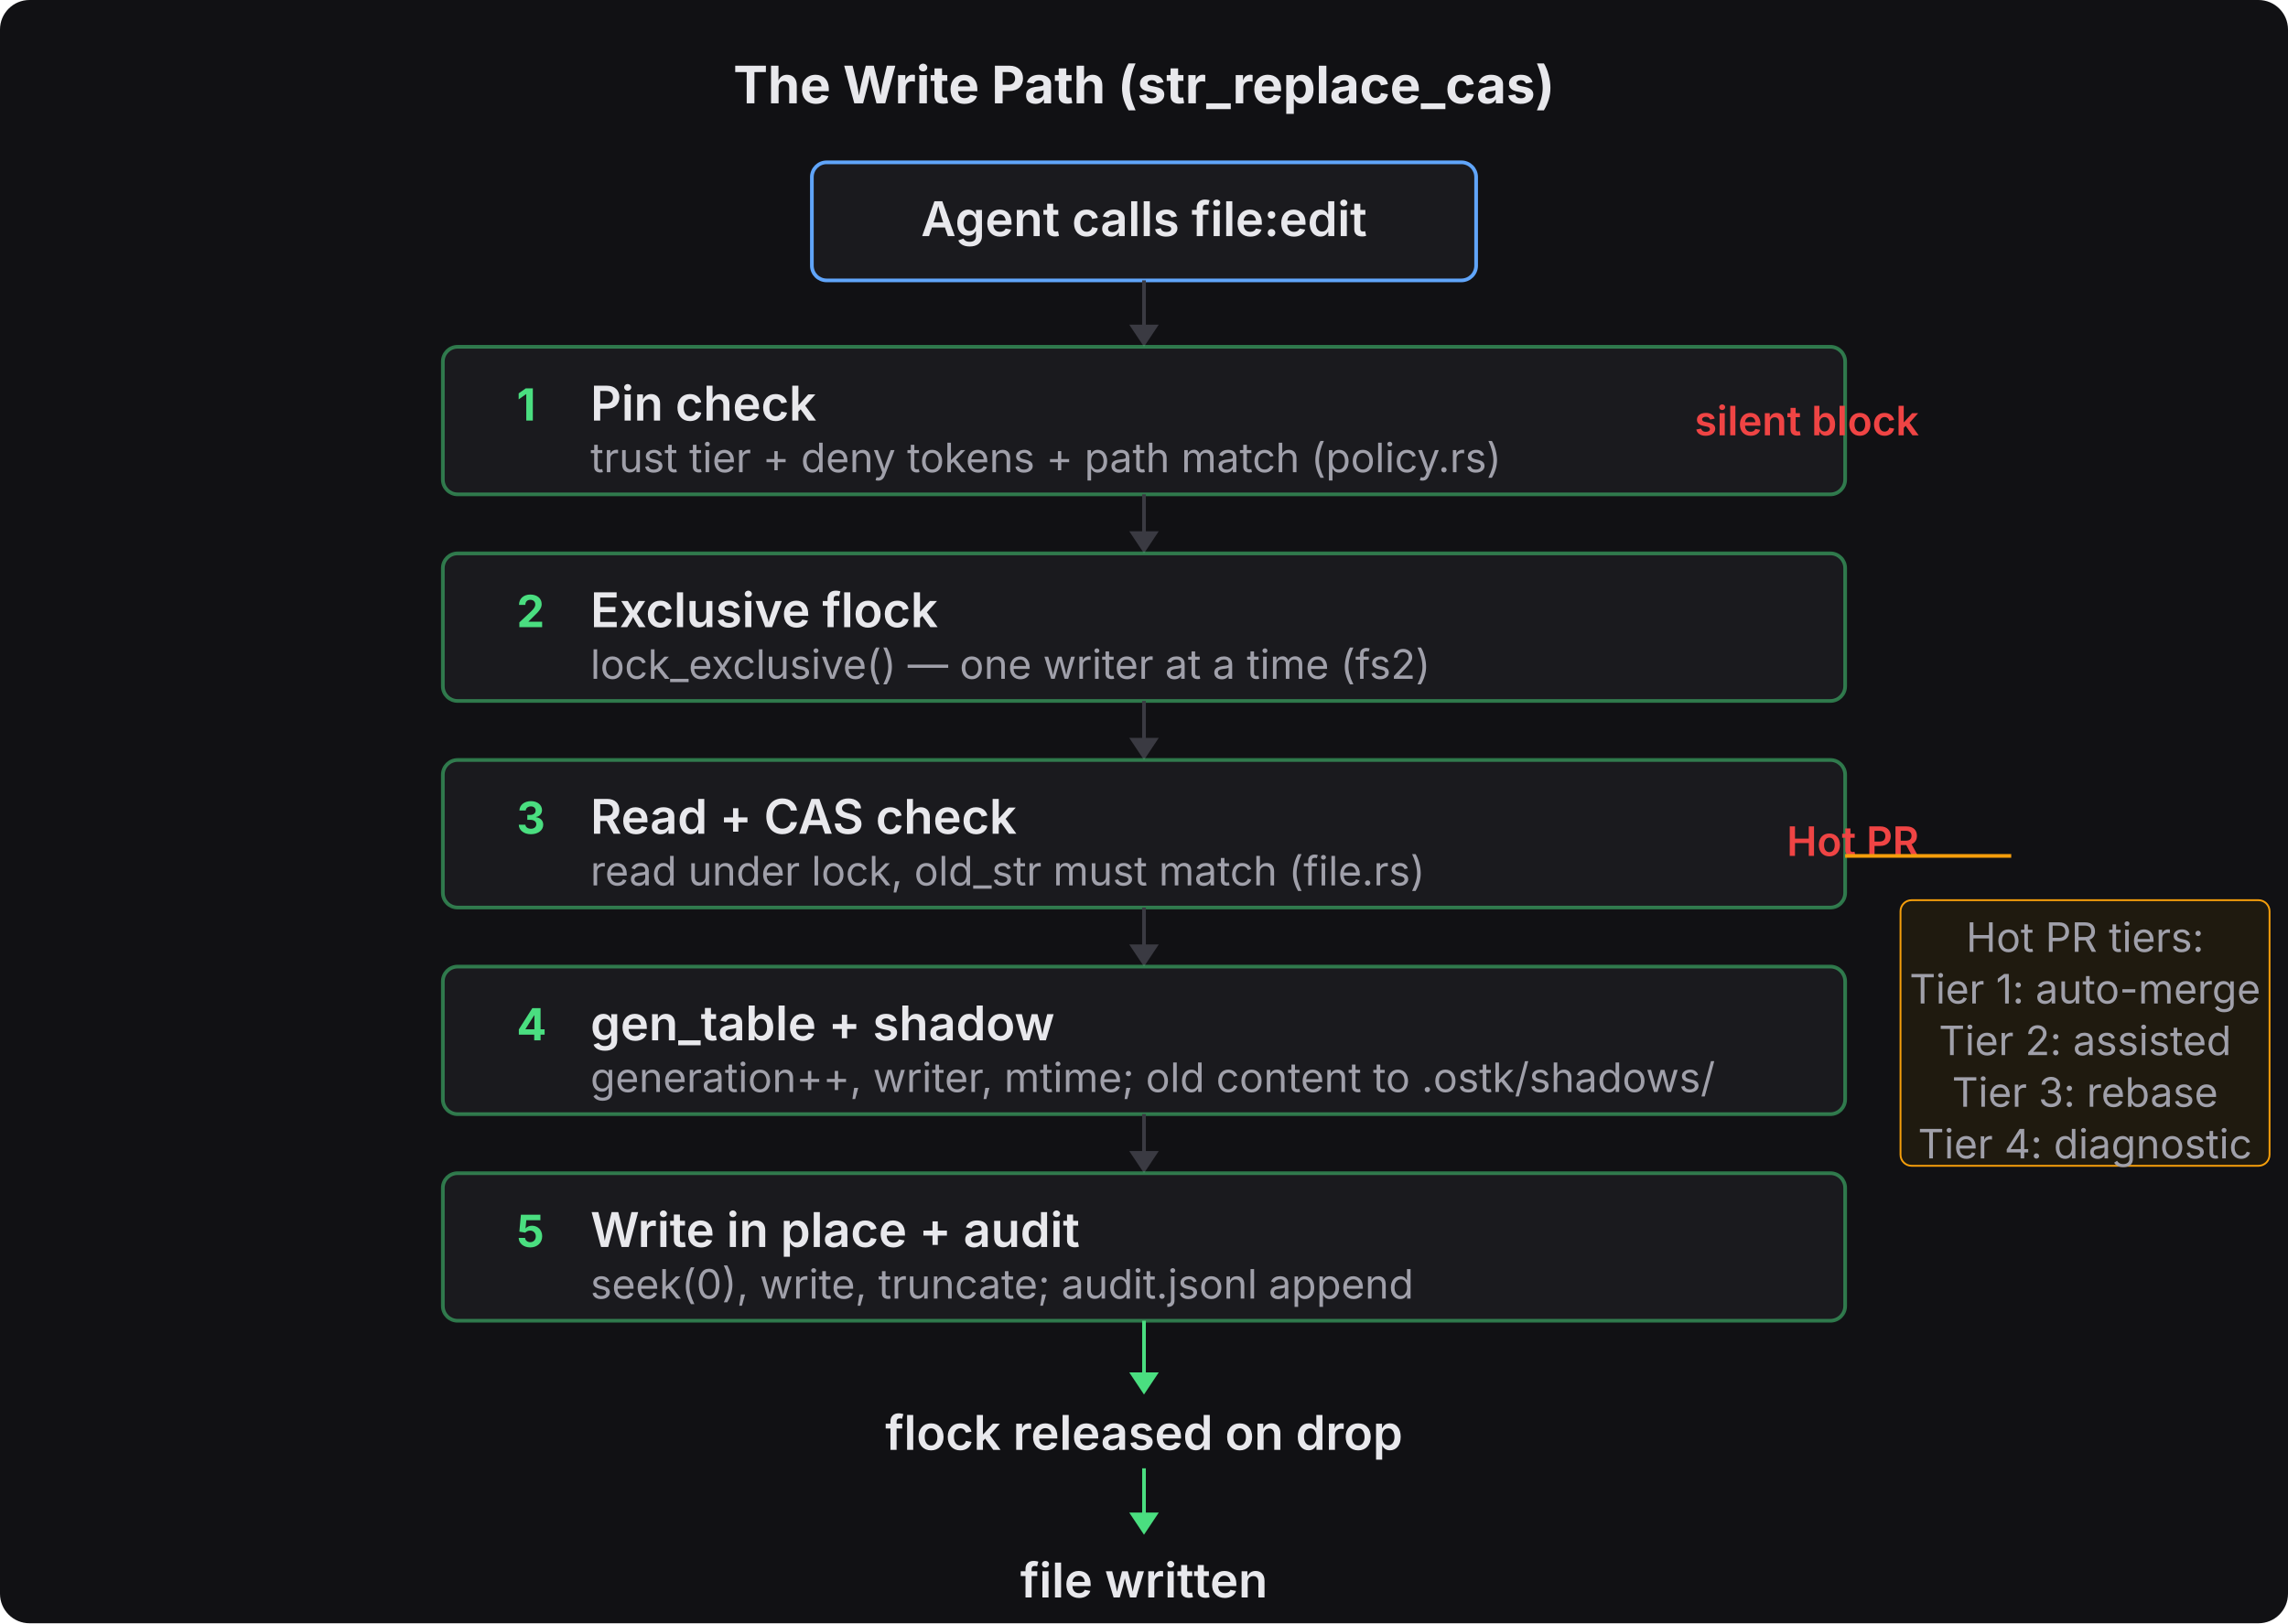
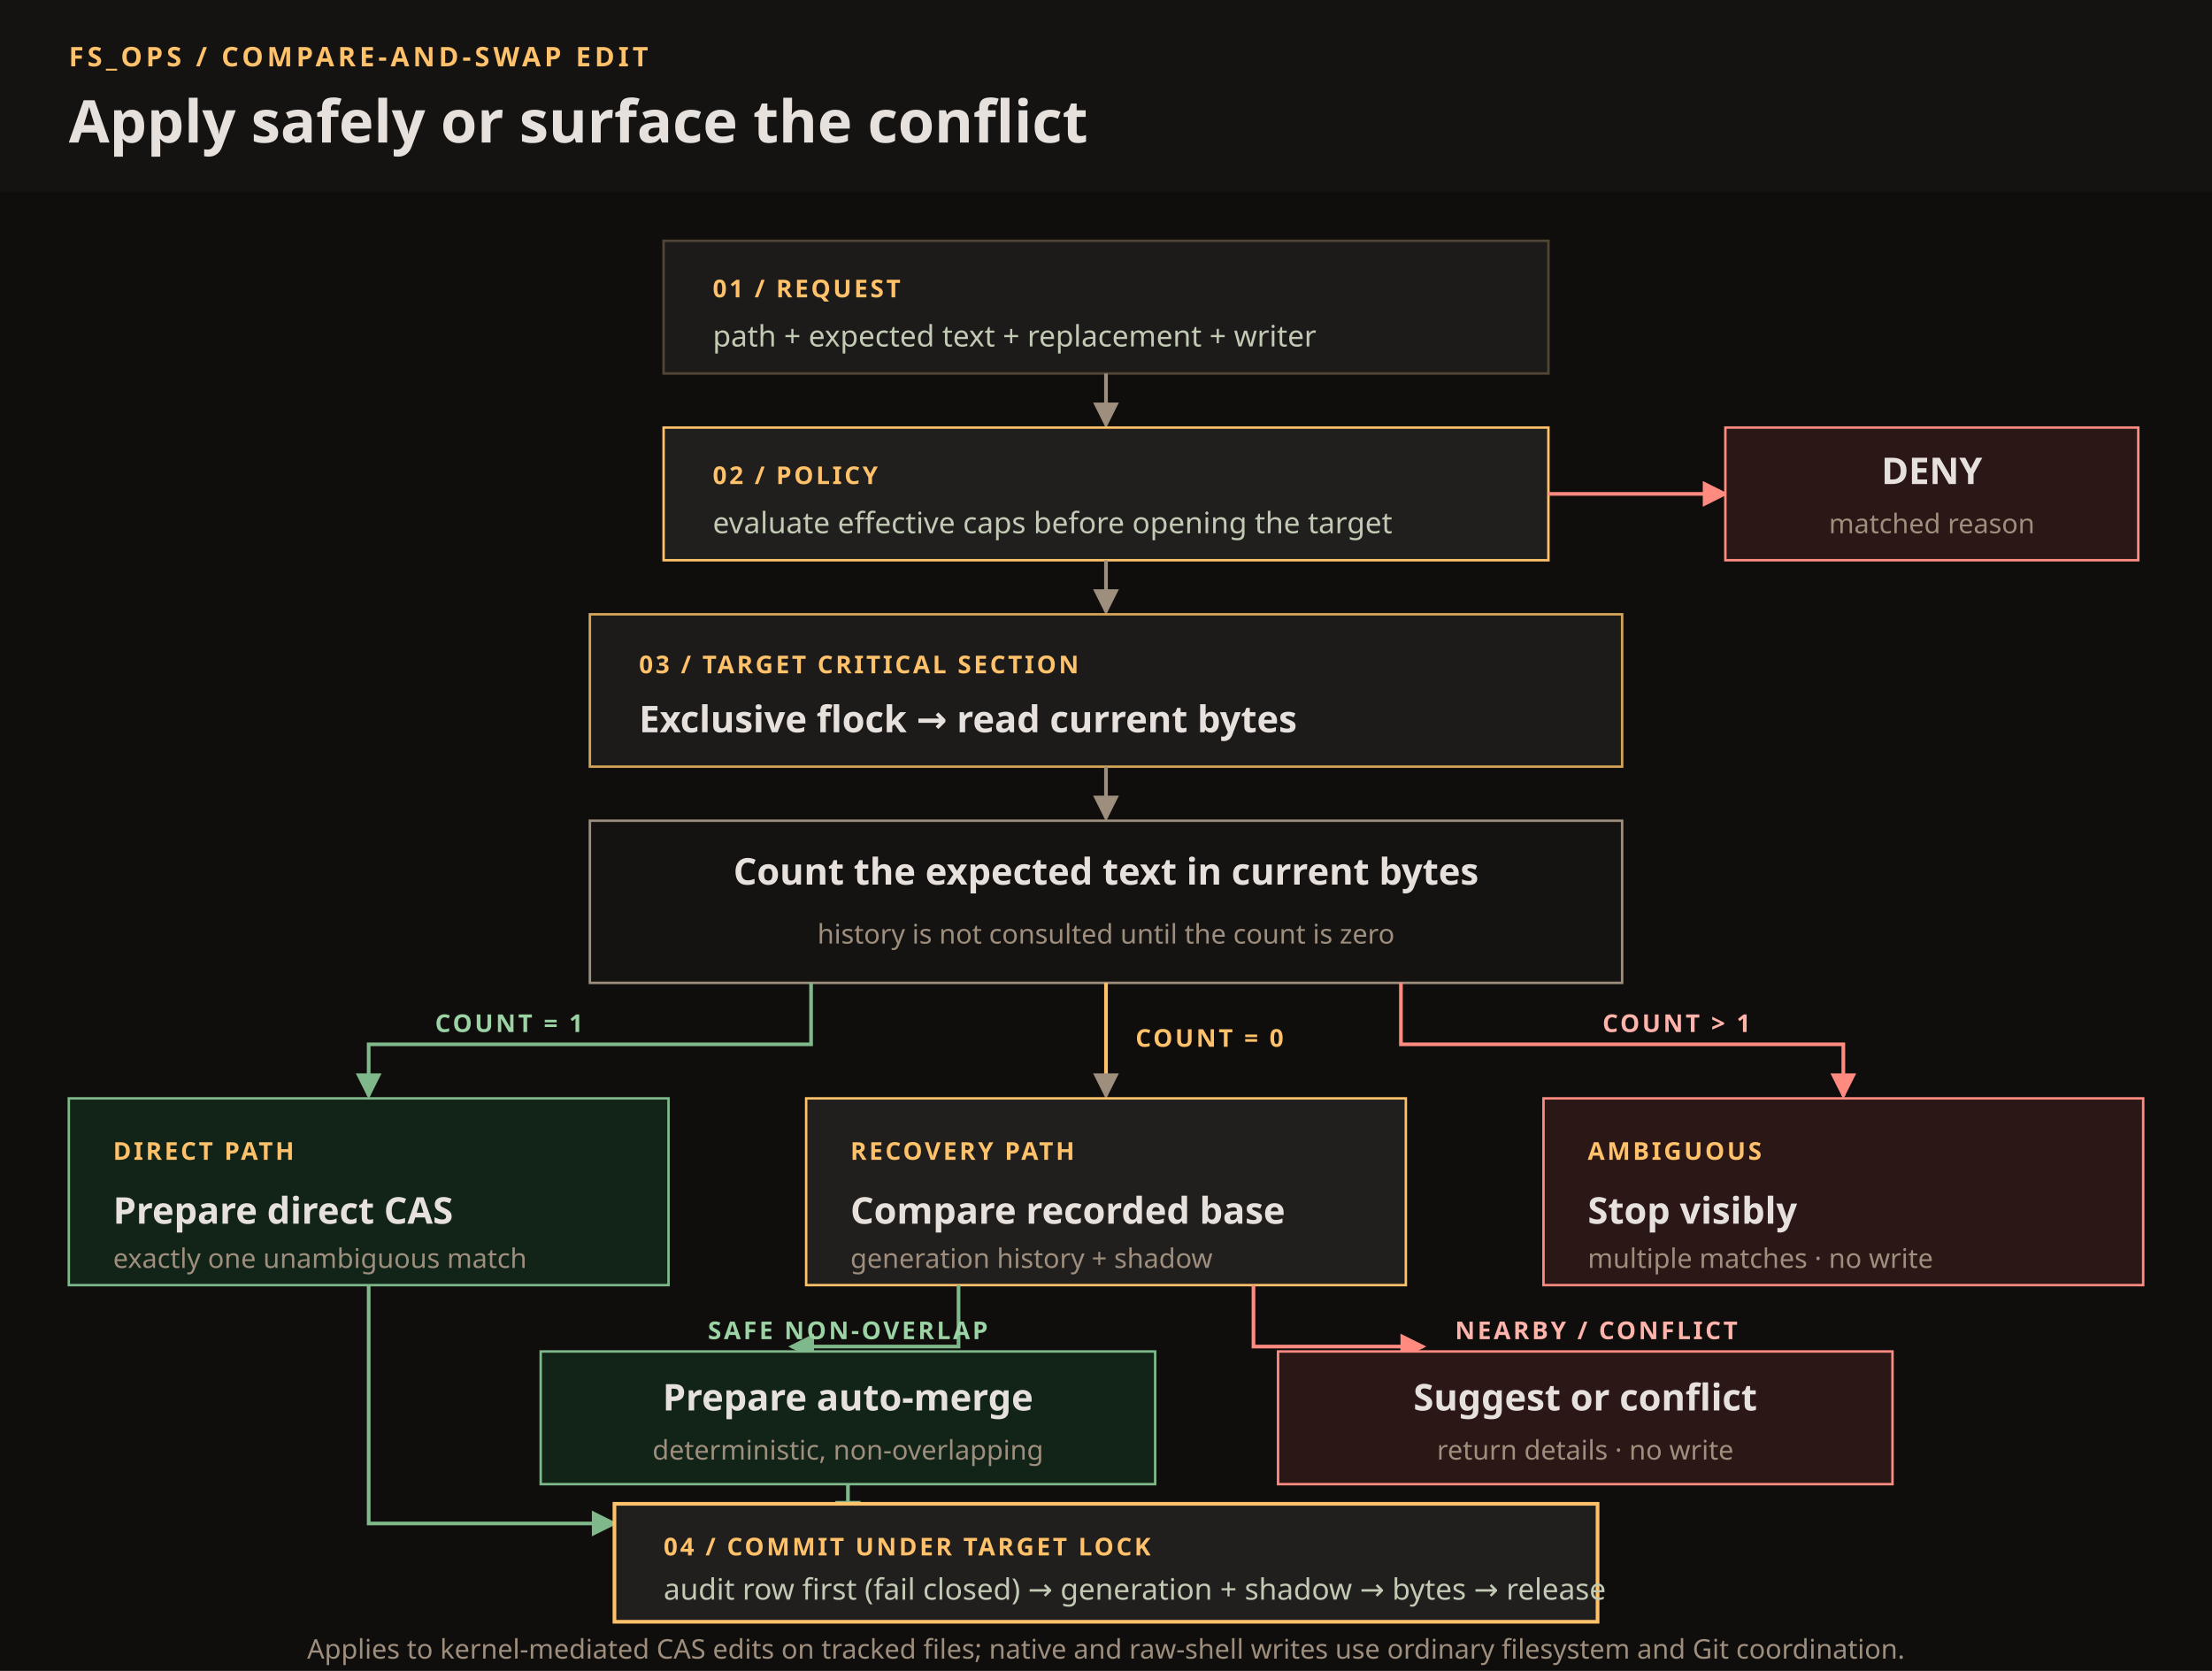
- <svg xmlns="http://www.w3.org/2000/svg" viewBox="0 0 620 440" fill="none">
+ <svg xmlns="http://www.w3.org/2000/svg" viewBox="0 0 900 680" role="img" aria-labelledby="title desc">
+   <defs>
+     <marker id="arrow" viewBox="0 0 8 8" refX="7" refY="4" markerWidth="7" markerHeight="7" orient="auto">
+       <path d="M0 0L8 4L0 8Z" fill="#9e8e7d" />
+     </marker>
+     <marker id="arrow-green" viewBox="0 0 8 8" refX="7" refY="4" markerWidth="7" markerHeight="7" orient="auto">
+       <path d="M0 0L8 4L0 8Z" fill="#7fb88a" />
+     </marker>
+     <marker id="arrow-red" viewBox="0 0 8 8" refX="7" refY="4" markerWidth="7" markerHeight="7" orient="auto">
+       <path d="M0 0L8 4L0 8Z" fill="#ff8a80" />
+     </marker>
+   </defs>
  <style>
-     text { font-family: 'Inter', 'SF Pro Text', system-ui, sans-serif; }
-     .label { fill: #e8e8ec; font-size: 13px; font-weight: 600; }
-     .sublabel { fill: #a0a0aa; font-size: 11px; font-weight: 400; }
-     .step-num { fill: #4ade80; font-size: 12px; font-weight: 700; }
-     .deny { fill: #ef4444; font-size: 11px; font-weight: 600; }
+     text{font-family:"Space Grotesk",ui-sans-serif,system-ui,sans-serif}
+     .label{font-size:11px;font-weight:700;letter-spacing:1.5px;fill:#ffc169}
+     .title{font-size:24px;font-weight:650;fill:#e7e1de}
+     .step{font-size:15px;font-weight:750;fill:#e7e1de}
+     .body{font-size:12px;fill:#c2c9b4}
+     .minor{font-size:11px;fill:#9e8e7d}
+     .number{font-size:10px;font-weight:750;letter-spacing:1px;fill:#ffc169}
+     .branch{font-size:10px;font-weight:750;letter-spacing:1px}
  </style>
-   <rect width="620" height="440" fill="#111114" rx="8" />
-   <text x="310" y="28" text-anchor="middle" fill="#e8e8ec" font-size="14" font-weight="700">The Write Path (str_replace_cas)</text>
-   <rect x="220" y="44" width="180" height="32" rx="4" fill="#1a1a1e" stroke="#60a5fa" stroke-width="1" />
-   <text x="310" y="64" text-anchor="middle" class="label">Agent calls file:edit</text>
-   <line x1="310" y1="76" x2="310" y2="90" stroke="#3a3a42" stroke-width="1" />
-   <polygon points="306,88 314,88 310,94" fill="#3a3a42" />
-   <rect x="120" y="94" width="380" height="40" rx="4" fill="#1a1a1e" stroke="#4ade80" stroke-width="1" stroke-opacity="0.5" />
-   <text x="140" y="114" class="step-num">1</text>
-   <text x="160" y="114" class="label">Pin check</text>
-   <text x="160" y="128" class="sublabel">trust tier + deny tokens + path match (policy.rs)</text>
-   <text x="520" y="118" class="deny" text-anchor="end">silent block</text>
-   <line x1="310" y1="134" x2="310" y2="146" stroke="#3a3a42" stroke-width="1" />
-   <polygon points="306,144 314,144 310,150" fill="#3a3a42" />
-   <rect x="120" y="150" width="380" height="40" rx="4" fill="#1a1a1e" stroke="#4ade80" stroke-width="1" stroke-opacity="0.5" />
-   <text x="140" y="170" class="step-num">2</text>
-   <text x="160" y="170" class="label">Exclusive flock</text>
-   <text x="160" y="184" class="sublabel">lock_exclusive() — one writer at a time (fs2)</text>
-   <line x1="310" y1="190" x2="310" y2="202" stroke="#3a3a42" stroke-width="1" />
-   <polygon points="306,200 314,200 310,206" fill="#3a3a42" />
-   <rect x="120" y="206" width="380" height="40" rx="4" fill="#1a1a1e" stroke="#4ade80" stroke-width="1" stroke-opacity="0.5" />
-   <text x="140" y="226" class="step-num">3</text>
-   <text x="160" y="226" class="label">Read + CAS check</text>
-   <text x="160" y="240" class="sublabel">read under lock, old_str must match (file.rs)</text>
-   <text x="520" y="232" class="deny" text-anchor="end">Hot PR</text>
-   <line x1="310" y1="246" x2="310" y2="258" stroke="#3a3a42" stroke-width="1" />
-   <polygon points="306,256 314,256 310,262" fill="#3a3a42" />
-   <rect x="120" y="262" width="380" height="40" rx="4" fill="#1a1a1e" stroke="#4ade80" stroke-width="1" stroke-opacity="0.5" />
-   <text x="140" y="282" class="step-num">4</text>
-   <text x="160" y="282" class="label">gen_table + shadow</text>
-   <text x="160" y="296" class="sublabel">generation++, writer, mtime; old content to .ostk/shadows/</text>
-   <line x1="310" y1="302" x2="310" y2="314" stroke="#3a3a42" stroke-width="1" />
-   <polygon points="306,312 314,312 310,318" fill="#3a3a42" />
-   <rect x="120" y="318" width="380" height="40" rx="4" fill="#1a1a1e" stroke="#4ade80" stroke-width="1" stroke-opacity="0.5" />
-   <text x="140" y="338" class="step-num">5</text>
-   <text x="160" y="338" class="label">Write in place + audit</text>
-   <text x="160" y="352" class="sublabel">seek(0), write, truncate; audit.jsonl append</text>
-   <line x1="310" y1="358" x2="310" y2="374" stroke="#4ade80" stroke-width="1" />
-   <polygon points="306,372 314,372 310,378" fill="#4ade80" />
-   <text x="310" y="393" text-anchor="middle" class="label" fill="#4ade80">flock released on drop</text>
-   <line x1="310" y1="398" x2="310" y2="412" stroke="#4ade80" stroke-width="1" />
-   <polygon points="306,410 314,410 310,416" fill="#4ade80" />
-   <text x="310" y="433" text-anchor="middle" class="label" fill="#4ade80">file written</text>
-   <line x1="500" y1="232" x2="545" y2="232" stroke="#f59e0b" stroke-width="1" />
-   <rect x="515" y="244" width="100" height="72" rx="3" fill="#1f1a0f" stroke="#f59e0b" stroke-width="0.5" />
-   <text x="565" y="258" text-anchor="middle" class="sublabel" fill="#f59e0b">Hot PR tiers:</text>
-   <text x="565" y="272" text-anchor="middle" class="sublabel" fill="#f59e0b">Tier 1: auto-merge</text>
-   <text x="565" y="286" text-anchor="middle" class="sublabel" fill="#f59e0b">Tier 2: assisted</text>
-   <text x="565" y="300" text-anchor="middle" class="sublabel" fill="#f59e0b">Tier 3: rebase</text>
-   <text x="565" y="314" text-anchor="middle" class="sublabel" fill="#f59e0b">Tier 4: diagnostic</text>
+   <rect width="900" height="680" fill="#100e0c" />
+   <path d="M0 0H900V78H0Z" fill="#151311" />
+   <text x="28" y="27" class="label">FS_OPS / COMPARE-AND-SWAP EDIT</text>
+   <text x="28" y="58" class="title">Apply safely or surface the conflict</text>
+   <g>
+     <rect x="270" y="98" width="360" height="54" fill="#1d1b19" stroke="#514536" />
+     <text x="290" y="121" class="number">01 / REQUEST</text>
+     <text x="290" y="141" class="body">path + expected text + replacement + writer</text>
+   </g>
+   <path d="M450 152V173" stroke="#9e8e7d" stroke-width="1.5" marker-end="url(#arrow)" />
+   <g>
+     <rect x="270" y="174" width="360" height="54" fill="#211f1d" stroke="#ffc169" />
+     <text x="290" y="197" class="number">02 / POLICY</text>
+     <text x="290" y="217" class="body">evaluate effective caps before opening the target</text>
+   </g>
+   <path d="M630 201H702" stroke="#ff8a80" stroke-width="1.5" marker-end="url(#arrow-red)" />
+   <g>
+     <rect x="702" y="174" width="168" height="54" fill="#2a1716" stroke="#ff8a80" />
+     <text x="786" y="197" text-anchor="middle" class="step">DENY</text>
+     <text x="786" y="217" text-anchor="middle" class="minor">matched reason</text>
+   </g>
+   <path d="M450 228V249" stroke="#9e8e7d" stroke-width="1.5" marker-end="url(#arrow)" />
+   <g>
+     <rect x="240" y="250" width="420" height="62" fill="#1d1b19" stroke="#d4a457" />
+     <text x="260" y="274" class="number">03 / TARGET CRITICAL SECTION</text>
+     <text x="260" y="298" class="step">Exclusive flock → read current bytes</text>
+   </g>
+   <path d="M450 312V333" stroke="#9e8e7d" stroke-width="1.5" marker-end="url(#arrow)" />
+   <g>
+     <rect x="240" y="334" width="420" height="66" fill="#151311" stroke="#9e8e7d" />
+     <text x="450" y="360" text-anchor="middle" class="step">Count the expected text in current bytes</text>
+     <text x="450" y="384" text-anchor="middle" class="minor">history is not consulted until the count is zero</text>
+   </g>
+   <path d="M330 400V425H150V446" fill="none" stroke="#7fb88a" stroke-width="1.5" marker-end="url(#arrow-green)" />
+   <text x="177" y="420" class="branch" fill="#9bd3a4">COUNT = 1</text>
+   <path d="M450 400V446" stroke="#ffc169" stroke-width="1.5" marker-end="url(#arrow)" />
+   <text x="462" y="426" class="branch" fill="#ffc169">COUNT = 0</text>
+   <path d="M570 400V425H750V446" fill="none" stroke="#ff8a80" stroke-width="1.5" marker-end="url(#arrow-red)" />
+   <text x="652" y="420" class="branch" fill="#ffb4ab">COUNT &gt; 1</text>
+   <g>
+     <rect x="28" y="447" width="244" height="76" fill="#122318" stroke="#7fb88a" />
+     <text x="46" y="472" class="number" fill="#9bd3a4">DIRECT PATH</text>
+     <text x="46" y="498" class="step">Prepare direct CAS</text>
+     <text x="46" y="516" class="minor">exactly one unambiguous match</text>
+   </g>
+   <g>
+     <rect x="328" y="447" width="244" height="76" fill="#211f1d" stroke="#ffc169" />
+     <text x="346" y="472" class="number">RECOVERY PATH</text>
+     <text x="346" y="498" class="step">Compare recorded base</text>
+     <text x="346" y="516" class="minor">generation history + shadow</text>
+   </g>
+   <g>
+     <rect x="628" y="447" width="244" height="76" fill="#2a1716" stroke="#ff8a80" />
+     <text x="646" y="472" class="number" fill="#ffb4ab">AMBIGUOUS</text>
+     <text x="646" y="498" class="step">Stop visibly</text>
+     <text x="646" y="516" class="minor">multiple matches · no write</text>
+   </g>
+   <path d="M390 523V548H322" fill="none" stroke="#7fb88a" stroke-width="1.5" marker-end="url(#arrow-green)" />
+   <path d="M510 523V548H579" fill="none" stroke="#ff8a80" stroke-width="1.5" marker-end="url(#arrow-red)" />
+   <text x="288" y="545" class="branch" fill="#9bd3a4">SAFE NON-OVERLAP</text>
+   <text x="592" y="545" class="branch" fill="#ffb4ab">NEARBY / CONFLICT</text>
+   <g>
+     <rect x="220" y="550" width="250" height="54" fill="#122318" stroke="#7fb88a" />
+     <text x="345" y="574" text-anchor="middle" class="step">Prepare auto-merge</text>
+     <text x="345" y="594" text-anchor="middle" class="minor">deterministic, non-overlapping</text>
+   </g>
+   <g>
+     <rect x="520" y="550" width="250" height="54" fill="#2a1716" stroke="#ff8a80" />
+     <text x="645" y="574" text-anchor="middle" class="step">Suggest or conflict</text>
+     <text x="645" y="594" text-anchor="middle" class="minor">return details · no write</text>
+   </g>
+   <path d="M150 523V620H250" fill="none" stroke="#7fb88a" stroke-width="1.5" marker-end="url(#arrow-green)" />
+   <path d="M345 604V620" stroke="#7fb88a" stroke-width="1.5" marker-end="url(#arrow-green)" />
+   <g>
+     <rect x="250" y="612" width="400" height="48" fill="#211f1d" stroke="#ffc169" stroke-width="1.5" />
+     <text x="270" y="633" class="number">04 / COMMIT UNDER TARGET LOCK</text>
+     <text x="270" y="651" class="body">audit row first (fail closed) → generation + shadow → bytes → release</text>
+   </g>
+   <text x="450" y="675" text-anchor="middle" class="minor">Applies to kernel-mediated CAS edits on tracked files; native and raw-shell writes use ordinary filesystem and Git coordination.</text>
</svg>
